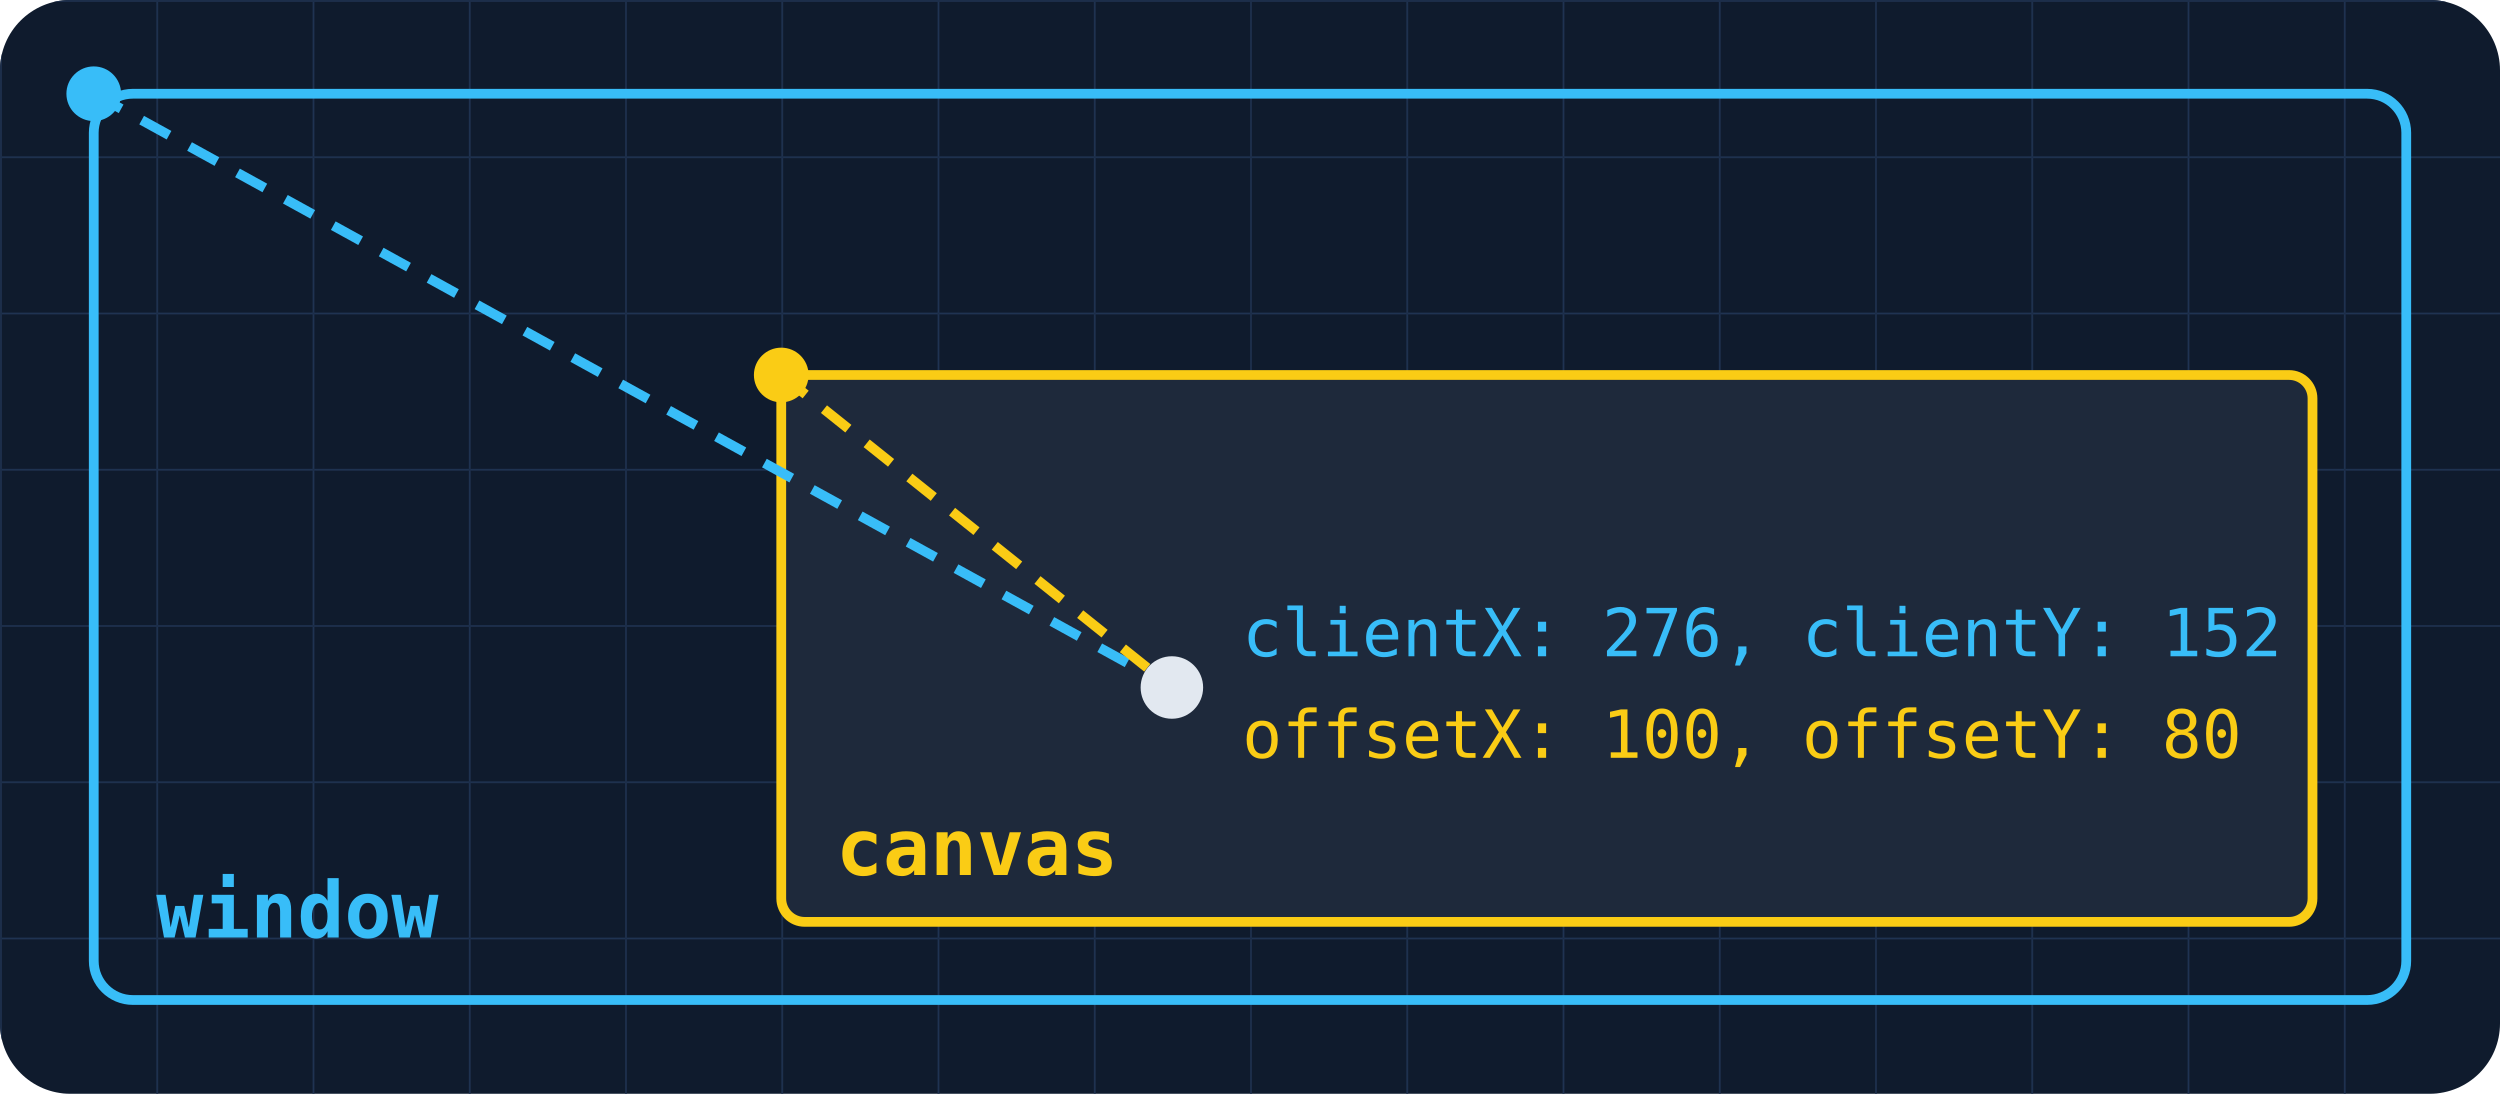
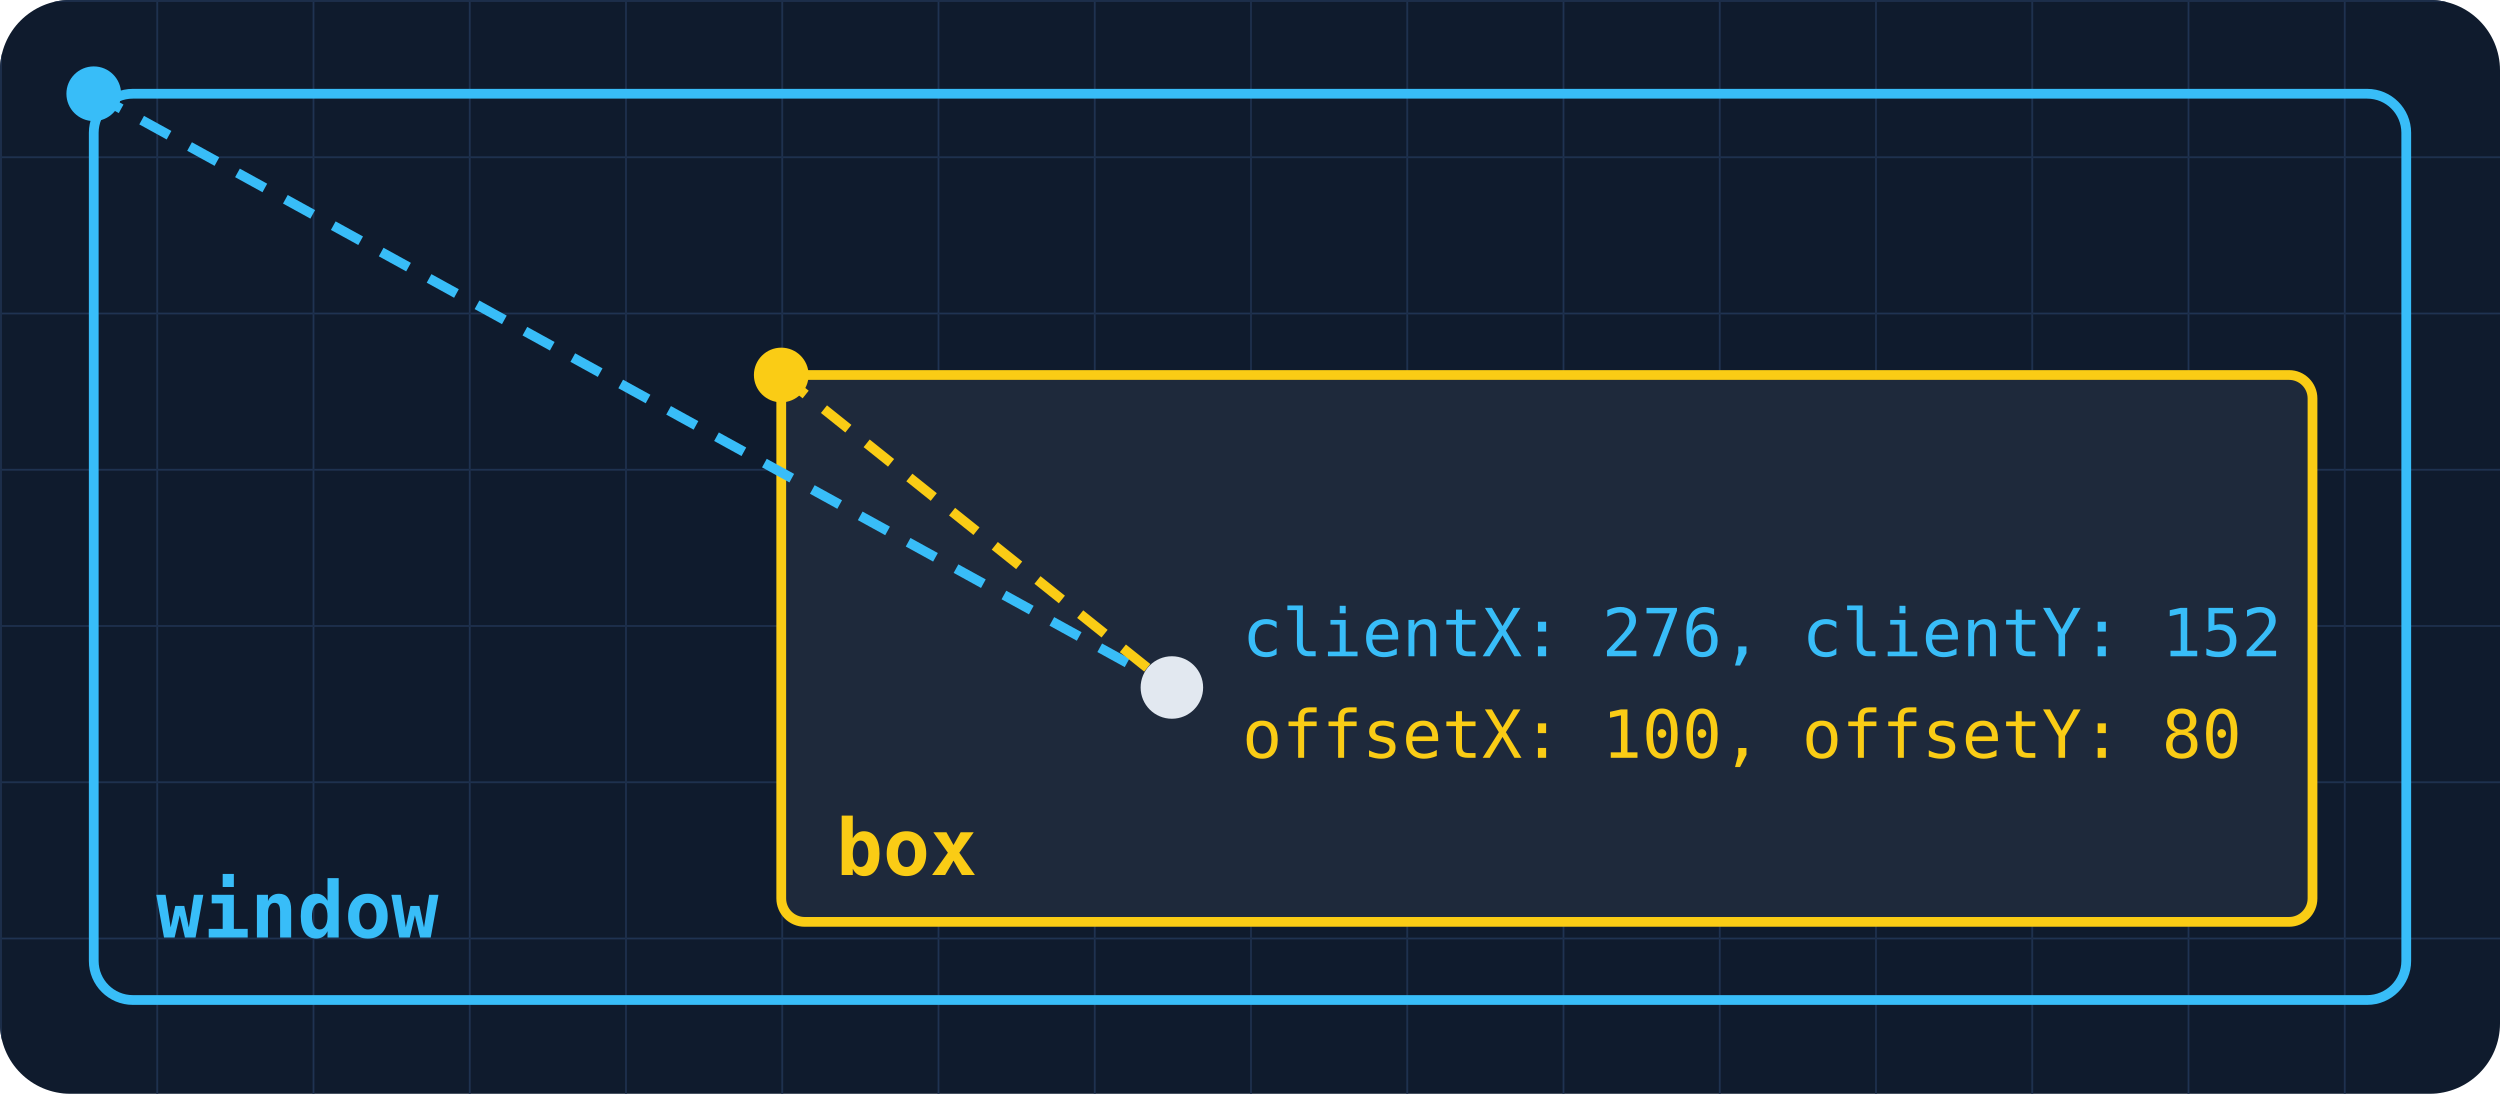
<svg xmlns="http://www.w3.org/2000/svg" viewBox="0 0 640 280" font-family="-apple-system, 'Segoe UI', Helvetica, Arial, sans-serif">
  <defs>
    <pattern id="grid" width="40" height="40" patternUnits="userSpaceOnUse">
      <path d="M40 0 H0 V40" fill="none" stroke="#1c2e4a" stroke-width="1" />
    </pattern>
  </defs>
  <rect width="640" height="280" rx="18" fill="#0f1b2d" />
  <rect width="640" height="280" rx="18" fill="url(#grid)" />
  <rect x="24" y="24" width="592" height="232" rx="10" fill="none" stroke="#38bdf8" stroke-width="2.5" />
  <text x="40" y="240" font-family="ui-monospace, 'SF Mono', Menlo, Consolas, monospace" font-size="20" font-weight="bold" fill="#38bdf8">window</text>
  <rect x="200" y="96" width="392" height="140" rx="6" fill="#1e293b" stroke="#facc15" stroke-width="2.5" />
-   <text x="214" y="224" font-family="ui-monospace, 'SF Mono', Menlo, Consolas, monospace" font-size="20" font-weight="bold" fill="#facc15">canvas</text>
+   <text x="214" y="224" font-family="ui-monospace, 'SF Mono', Menlo, Consolas, monospace" font-size="20" font-weight="bold" fill="#facc15">box</text>
  <path d="M24 24 L300 176" stroke="#38bdf8" stroke-width="2.5" stroke-dasharray="8 6" />
  <path d="M200 96 L300 176" stroke="#facc15" stroke-width="2.5" stroke-dasharray="8 6" />
  <circle cx="24" cy="24" r="7" fill="#38bdf8" />
  <circle cx="200" cy="96" r="7" fill="#facc15" />
  <circle cx="300" cy="176" r="8" fill="#e2e8f0" />
  <g font-family="ui-monospace, 'SF Mono', Menlo, Consolas, monospace" font-size="17">
    <text x="318" y="168" fill="#38bdf8">clientX: 276, clientY: 152</text>
    <text x="318" y="194" fill="#facc15">offsetX: 100, offsetY: 80</text>
  </g>
</svg>
